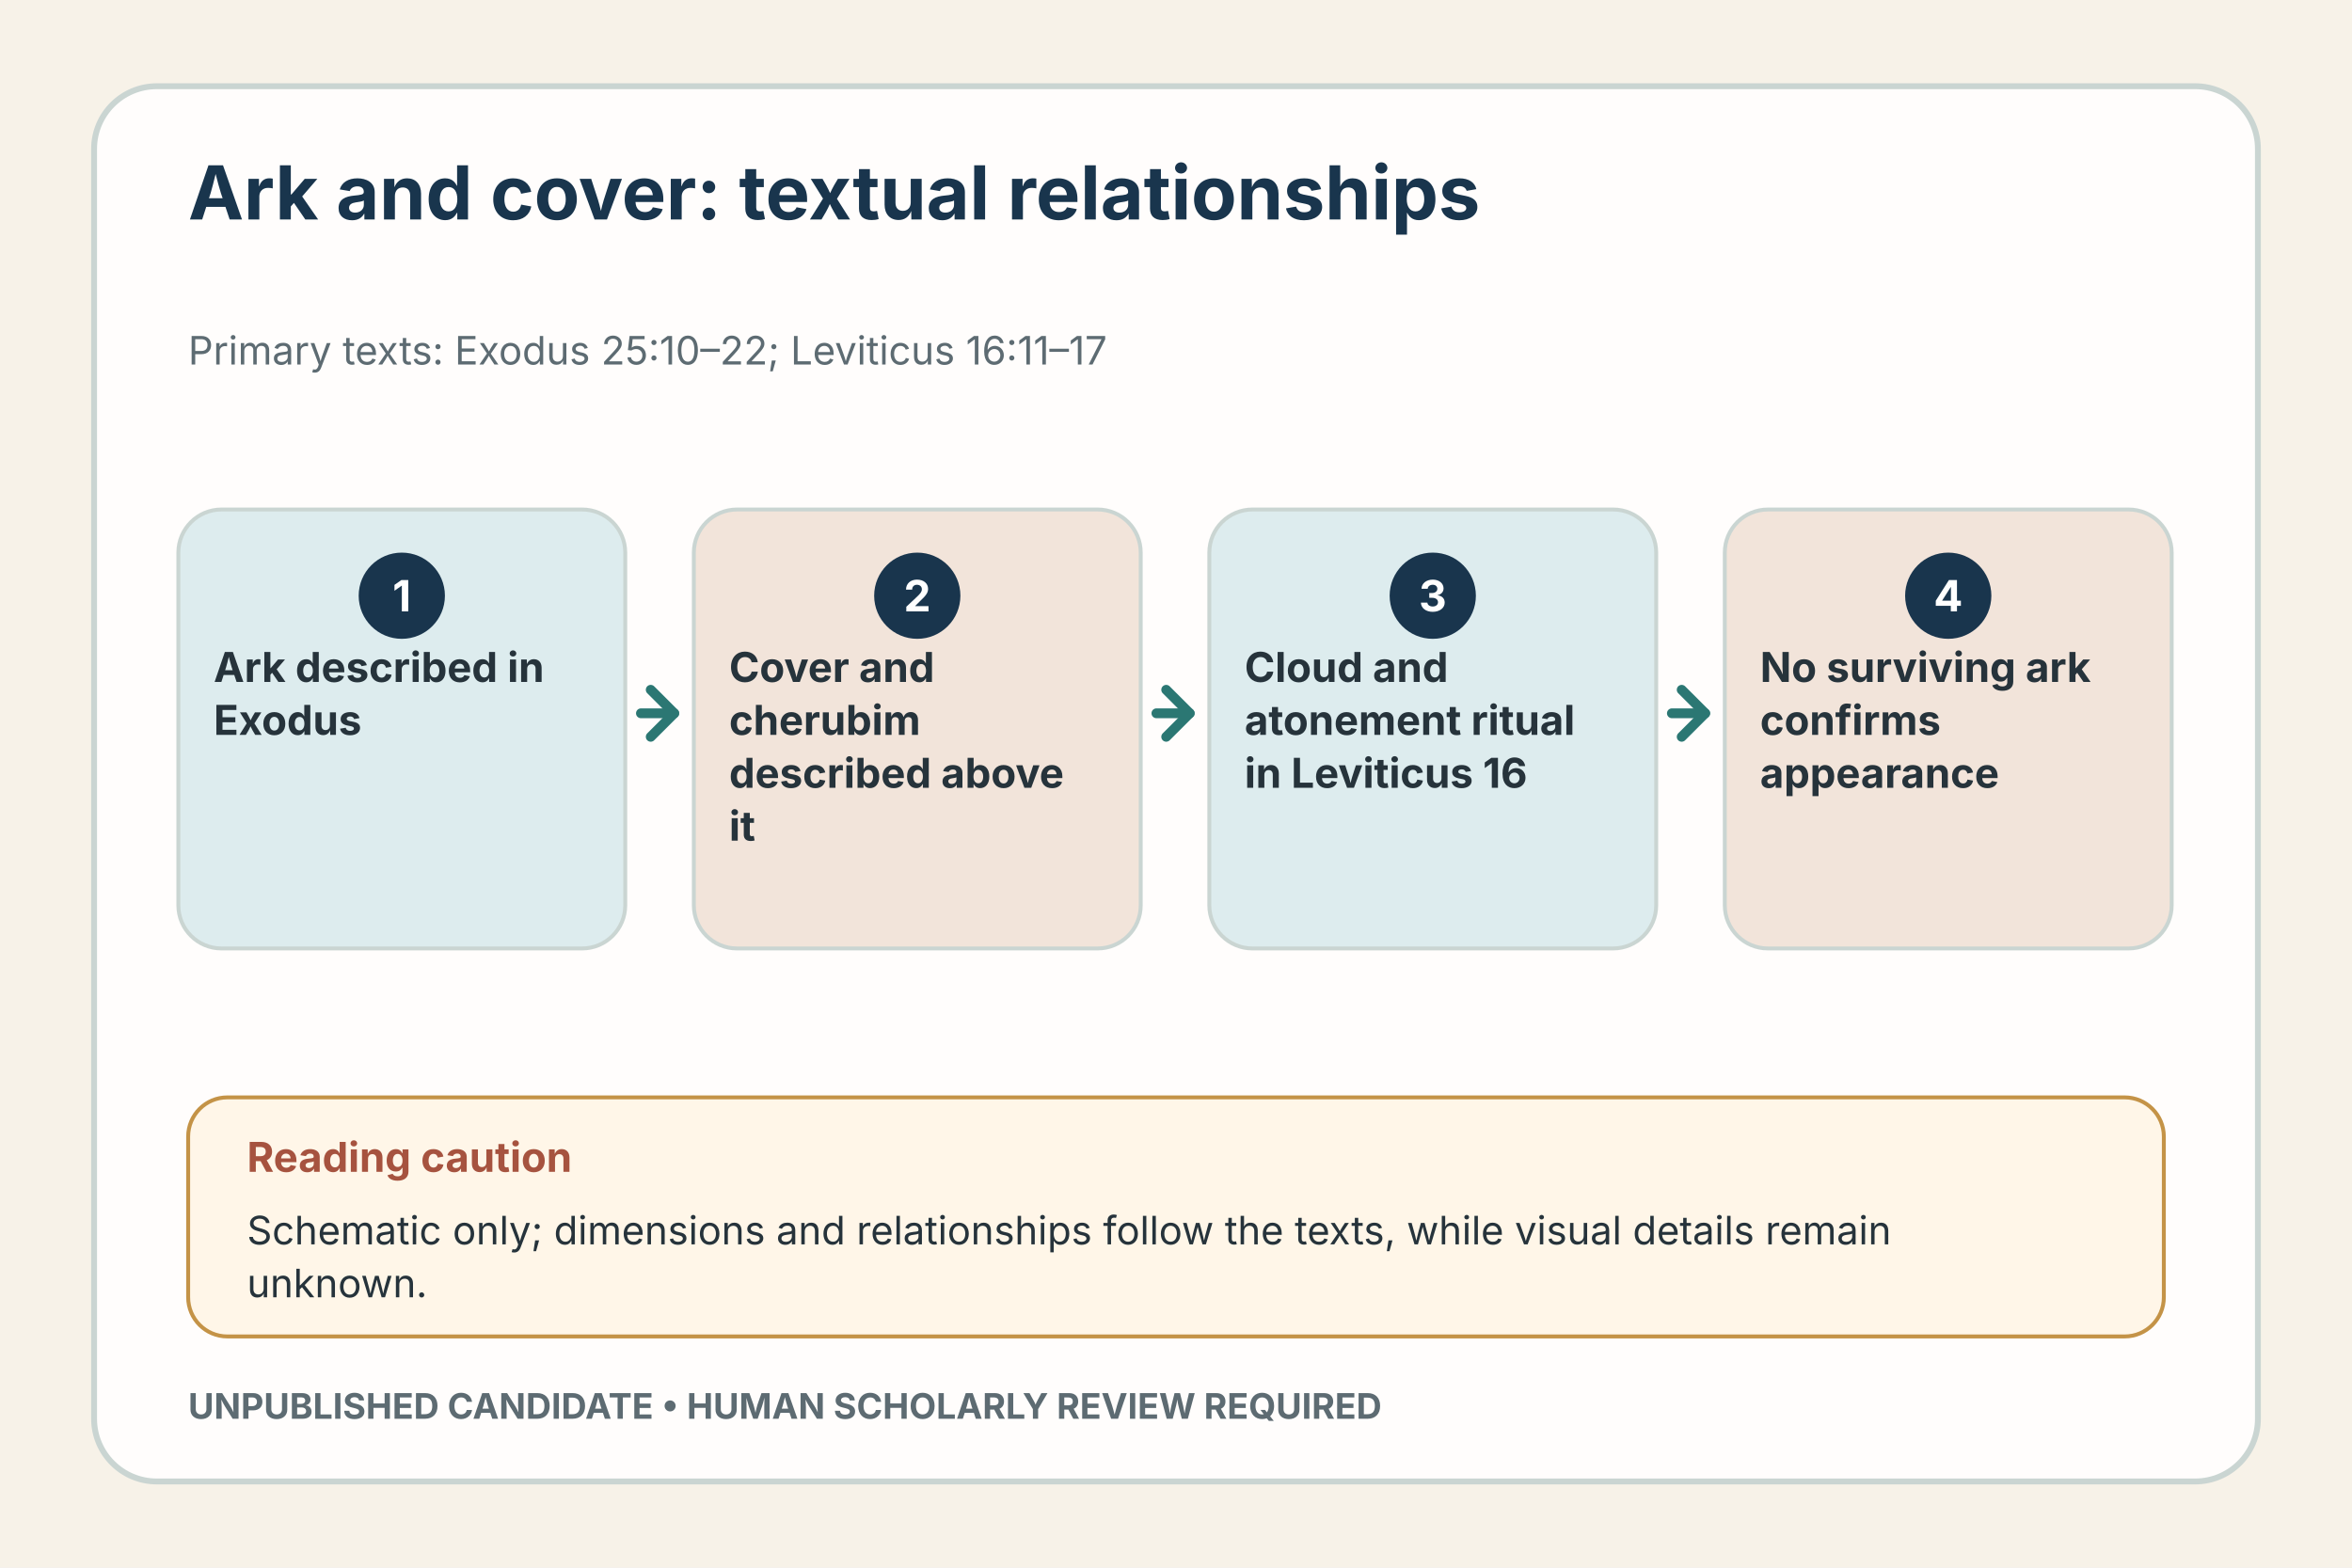
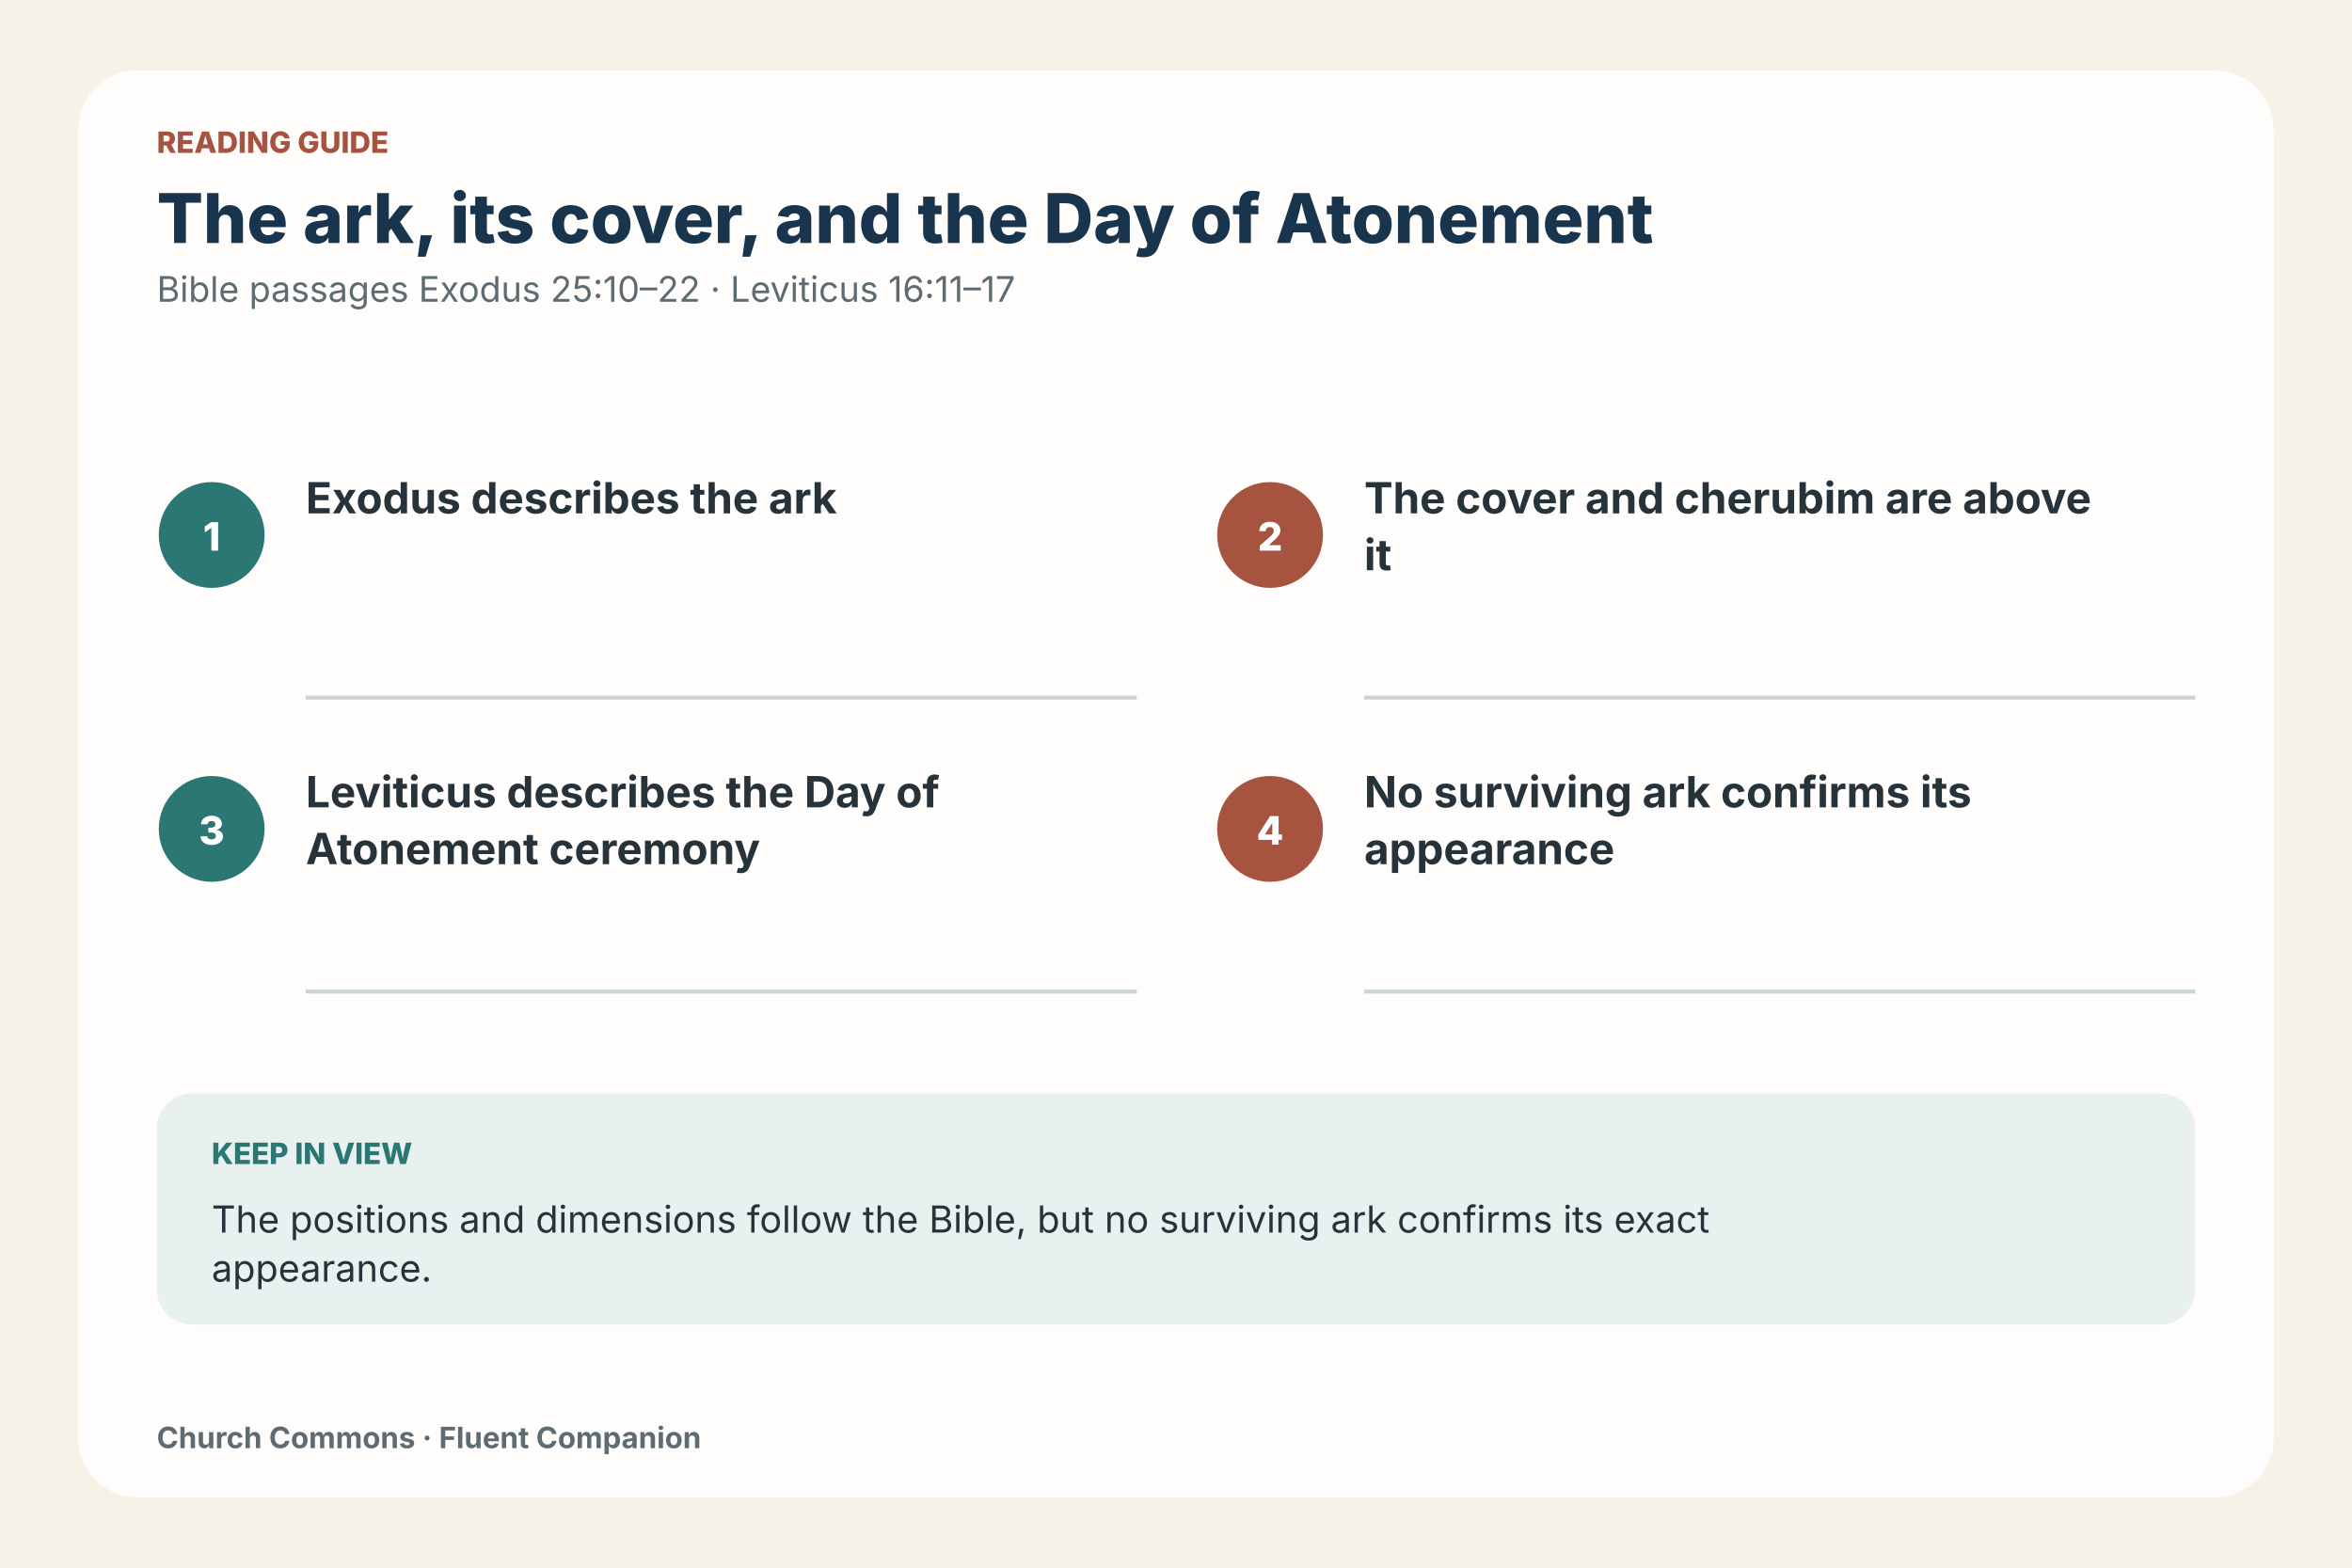
<svg xmlns="http://www.w3.org/2000/svg" width="1200" height="800" viewBox="0 0 1200 800" role="img" aria-labelledby="title desc">
  <rect width="1200" height="800" fill="#F7F2E8" />
  <style>text { font-family: Inter, system-ui, -apple-system, BlinkMacSystemFont, "Segoe UI", sans-serif; }</style>
-   <rect x="48" y="44" width="1104" height="712" rx="32" fill="#FFFDFC" stroke="#CAD5D2" stroke-width="3" />
-   <text x="96" y="112" font-size="38" font-weight="750" fill="#19354D" text-anchor="start">
-     <tspan x="96" dy="0">Ark and cover: textual relationships</tspan>
+   <rect x="40" y="36" width="1120" height="728" rx="30" fill="#FFFDFC" />
+   <text x="80" y="78" font-size="15" font-weight="800" fill="#A6533F" text-anchor="start">
+     <tspan x="80" dy="0">READING GUIDE</tspan>
  </text>
-   <text x="96" y="186" font-size="20" font-weight="400" fill="#5D6B72" text-anchor="start">
-     <tspan x="96" dy="0">Primary texts: Exodus 25:10–22; Leviticus 16:11–17</tspan>
+   <text x="80" y="124" font-size="35" font-weight="760" fill="#19354D" text-anchor="start">
+     <tspan x="80" dy="0">The ark, its cover, and the Day of Atonement</tspan>
  </text>
-   <rect x="91" y="260" width="228" height="224" rx="22" fill="#DDECEE" stroke="#CAD5D2" stroke-width="2" />
-   <circle cx="205" cy="304" r="22" fill="#19354D" />
-   <text x="205" y="312" font-size="22" font-weight="700" fill="#FFFFFF" text-anchor="middle">
-     <tspan x="205" dy="0">1</tspan>
+   <text x="80" y="154" font-size="18" font-weight="400" fill="#5D6B72" text-anchor="start">
+     <tspan x="80" dy="0">Bible passages  Exodus 25:10–22 · Leviticus 16:11–17</tspan>
  </text>
-   <text x="109" y="348" font-size="21" font-weight="650" fill="#26333B" text-anchor="start">
-     <tspan x="109" dy="0">Ark described in</tspan>
-     <tspan x="109" dy="27">Exodus</tspan>
+   <circle cx="108" cy="273" r="27" fill="#2B7773" />
+   <text x="108" y="281" font-size="20" font-weight="800" fill="#FFFFFF" text-anchor="middle">
+     <tspan x="108" dy="0">1</tspan>
  </text>
-   <path d="M 327 364 L 344 364" stroke="#2B7773" stroke-width="5" stroke-linecap="round" />
-   <path d="M 332 352 L 344 364 L 332 376" fill="none" stroke="#2B7773" stroke-width="5" stroke-linecap="round" stroke-linejoin="round" />
-   <rect x="354" y="260" width="228" height="224" rx="22" fill="#F2E4DA" stroke="#CAD5D2" stroke-width="2" />
-   <circle cx="468" cy="304" r="22" fill="#19354D" />
-   <text x="468" y="312" font-size="22" font-weight="700" fill="#FFFFFF" text-anchor="middle">
-     <tspan x="468" dy="0">2</tspan>
+   <text x="156" y="262" font-size="22" font-weight="650" fill="#26333B" text-anchor="start">
+     <tspan x="156" dy="0">Exodus describes the ark</tspan>
  </text>
-   <text x="372" y="348" font-size="21" font-weight="650" fill="#26333B" text-anchor="start">
-     <tspan x="372" dy="0">Cover and</tspan>
-     <tspan x="372" dy="27">cherubim</tspan>
-     <tspan x="372" dy="27">described above</tspan>
-     <tspan x="372" dy="27">it</tspan>
+   <line x1="156" y1="356" x2="580" y2="356" stroke="#CAD5D2" stroke-width="2" />
+   <circle cx="648" cy="273" r="27" fill="#A6533F" />
+   <text x="648" y="281" font-size="20" font-weight="800" fill="#FFFFFF" text-anchor="middle">
+     <tspan x="648" dy="0">2</tspan>
  </text>
-   <path d="M 590 364 L 607 364" stroke="#2B7773" stroke-width="5" stroke-linecap="round" />
-   <path d="M 595 352 L 607 364 L 595 376" fill="none" stroke="#2B7773" stroke-width="5" stroke-linecap="round" stroke-linejoin="round" />
-   <rect x="617" y="260" width="228" height="224" rx="22" fill="#DDECEE" stroke="#CAD5D2" stroke-width="2" />
-   <circle cx="731" cy="304" r="22" fill="#19354D" />
-   <text x="731" y="312" font-size="22" font-weight="700" fill="#FFFFFF" text-anchor="middle">
-     <tspan x="731" dy="0">3</tspan>
+   <text x="696" y="262" font-size="22" font-weight="650" fill="#26333B" text-anchor="start">
+     <tspan x="696" dy="0">The cover and cherubim are above</tspan>
+     <tspan x="696" dy="29">it</tspan>
  </text>
-   <text x="635" y="348" font-size="21" font-weight="650" fill="#26333B" text-anchor="start">
-     <tspan x="635" dy="0">Cloud and</tspan>
-     <tspan x="635" dy="27">atonement ritual</tspan>
-     <tspan x="635" dy="27">in Leviticus 16</tspan>
+   <line x1="696" y1="356" x2="1120" y2="356" stroke="#CAD5D2" stroke-width="2" />
+   <circle cx="108" cy="423" r="27" fill="#2B7773" />
+   <text x="108" y="431" font-size="20" font-weight="800" fill="#FFFFFF" text-anchor="middle">
+     <tspan x="108" dy="0">3</tspan>
  </text>
-   <path d="M 853 364 L 870 364" stroke="#2B7773" stroke-width="5" stroke-linecap="round" />
-   <path d="M 858 352 L 870 364 L 858 376" fill="none" stroke="#2B7773" stroke-width="5" stroke-linecap="round" stroke-linejoin="round" />
-   <rect x="880" y="260" width="228" height="224" rx="22" fill="#F2E4DA" stroke="#CAD5D2" stroke-width="2" />
-   <circle cx="994" cy="304" r="22" fill="#19354D" />
-   <text x="994" y="312" font-size="22" font-weight="700" fill="#FFFFFF" text-anchor="middle">
-     <tspan x="994" dy="0">4</tspan>
+   <text x="156" y="412" font-size="22" font-weight="650" fill="#26333B" text-anchor="start">
+     <tspan x="156" dy="0">Leviticus describes the Day of</tspan>
+     <tspan x="156" dy="29">Atonement ceremony</tspan>
  </text>
-   <text x="898" y="348" font-size="21" font-weight="650" fill="#26333B" text-anchor="start">
-     <tspan x="898" dy="0">No surviving ark</tspan>
-     <tspan x="898" dy="27">confirms</tspan>
-     <tspan x="898" dy="27">appearance</tspan>
+   <line x1="156" y1="506" x2="580" y2="506" stroke="#CAD5D2" stroke-width="2" />
+   <circle cx="648" cy="423" r="27" fill="#A6533F" />
+   <text x="648" y="431" font-size="20" font-weight="800" fill="#FFFFFF" text-anchor="middle">
+     <tspan x="648" dy="0">4</tspan>
  </text>
-   <rect x="96" y="560" width="1008" height="122" rx="20" fill="#FFF6E8" stroke="#C49347" stroke-width="2" />
-   <text x="126" y="598" font-size="21" font-weight="750" fill="#A6533F" text-anchor="start">
-     <tspan x="126" dy="0">Reading caution</tspan>
+   <text x="696" y="412" font-size="22" font-weight="650" fill="#26333B" text-anchor="start">
+     <tspan x="696" dy="0">No surviving ark confirms its</tspan>
+     <tspan x="696" dy="29">appearance</tspan>
  </text>
-   <text x="126" y="635" font-size="20" font-weight="400" fill="#26333B" text-anchor="start">
-     <tspan x="126" dy="0">Schematic only; dimensions and relationships follow the texts, while visual details remain</tspan>
-     <tspan x="126" dy="27">unknown.</tspan>
+   <line x1="696" y1="506" x2="1120" y2="506" stroke="#CAD5D2" stroke-width="2" />
+   <rect x="80" y="558" width="1040" height="118" rx="18" fill="#E8F1EF" />
+   <text x="108" y="594" font-size="15" font-weight="800" fill="#2B7773" text-anchor="start">
+     <tspan x="108" dy="0">KEEP IN VIEW</tspan>
  </text>
-   <text x="96" y="724" font-size="18" font-weight="700" fill="#5D6B72" text-anchor="start">
-     <tspan x="96" dy="0">UNPUBLISHED CANDIDATE • HUMAN SCHOLARLY REVIEW REQUIRED</tspan>
+   <text x="108" y="629" font-size="19" font-weight="400" fill="#26333B" text-anchor="start">
+     <tspan x="108" dy="0">The positions and dimensions follow the Bible, but no surviving ark confirms its exact</tspan>
+     <tspan x="108" dy="25">appearance.</tspan>
+   </text>
+   <text x="80" y="739" font-size="15" font-weight="650" fill="#5D6B72" text-anchor="start">
+     <tspan x="80" dy="0">Church Commons · Fluent Companion</tspan>
  </text>
</svg>
